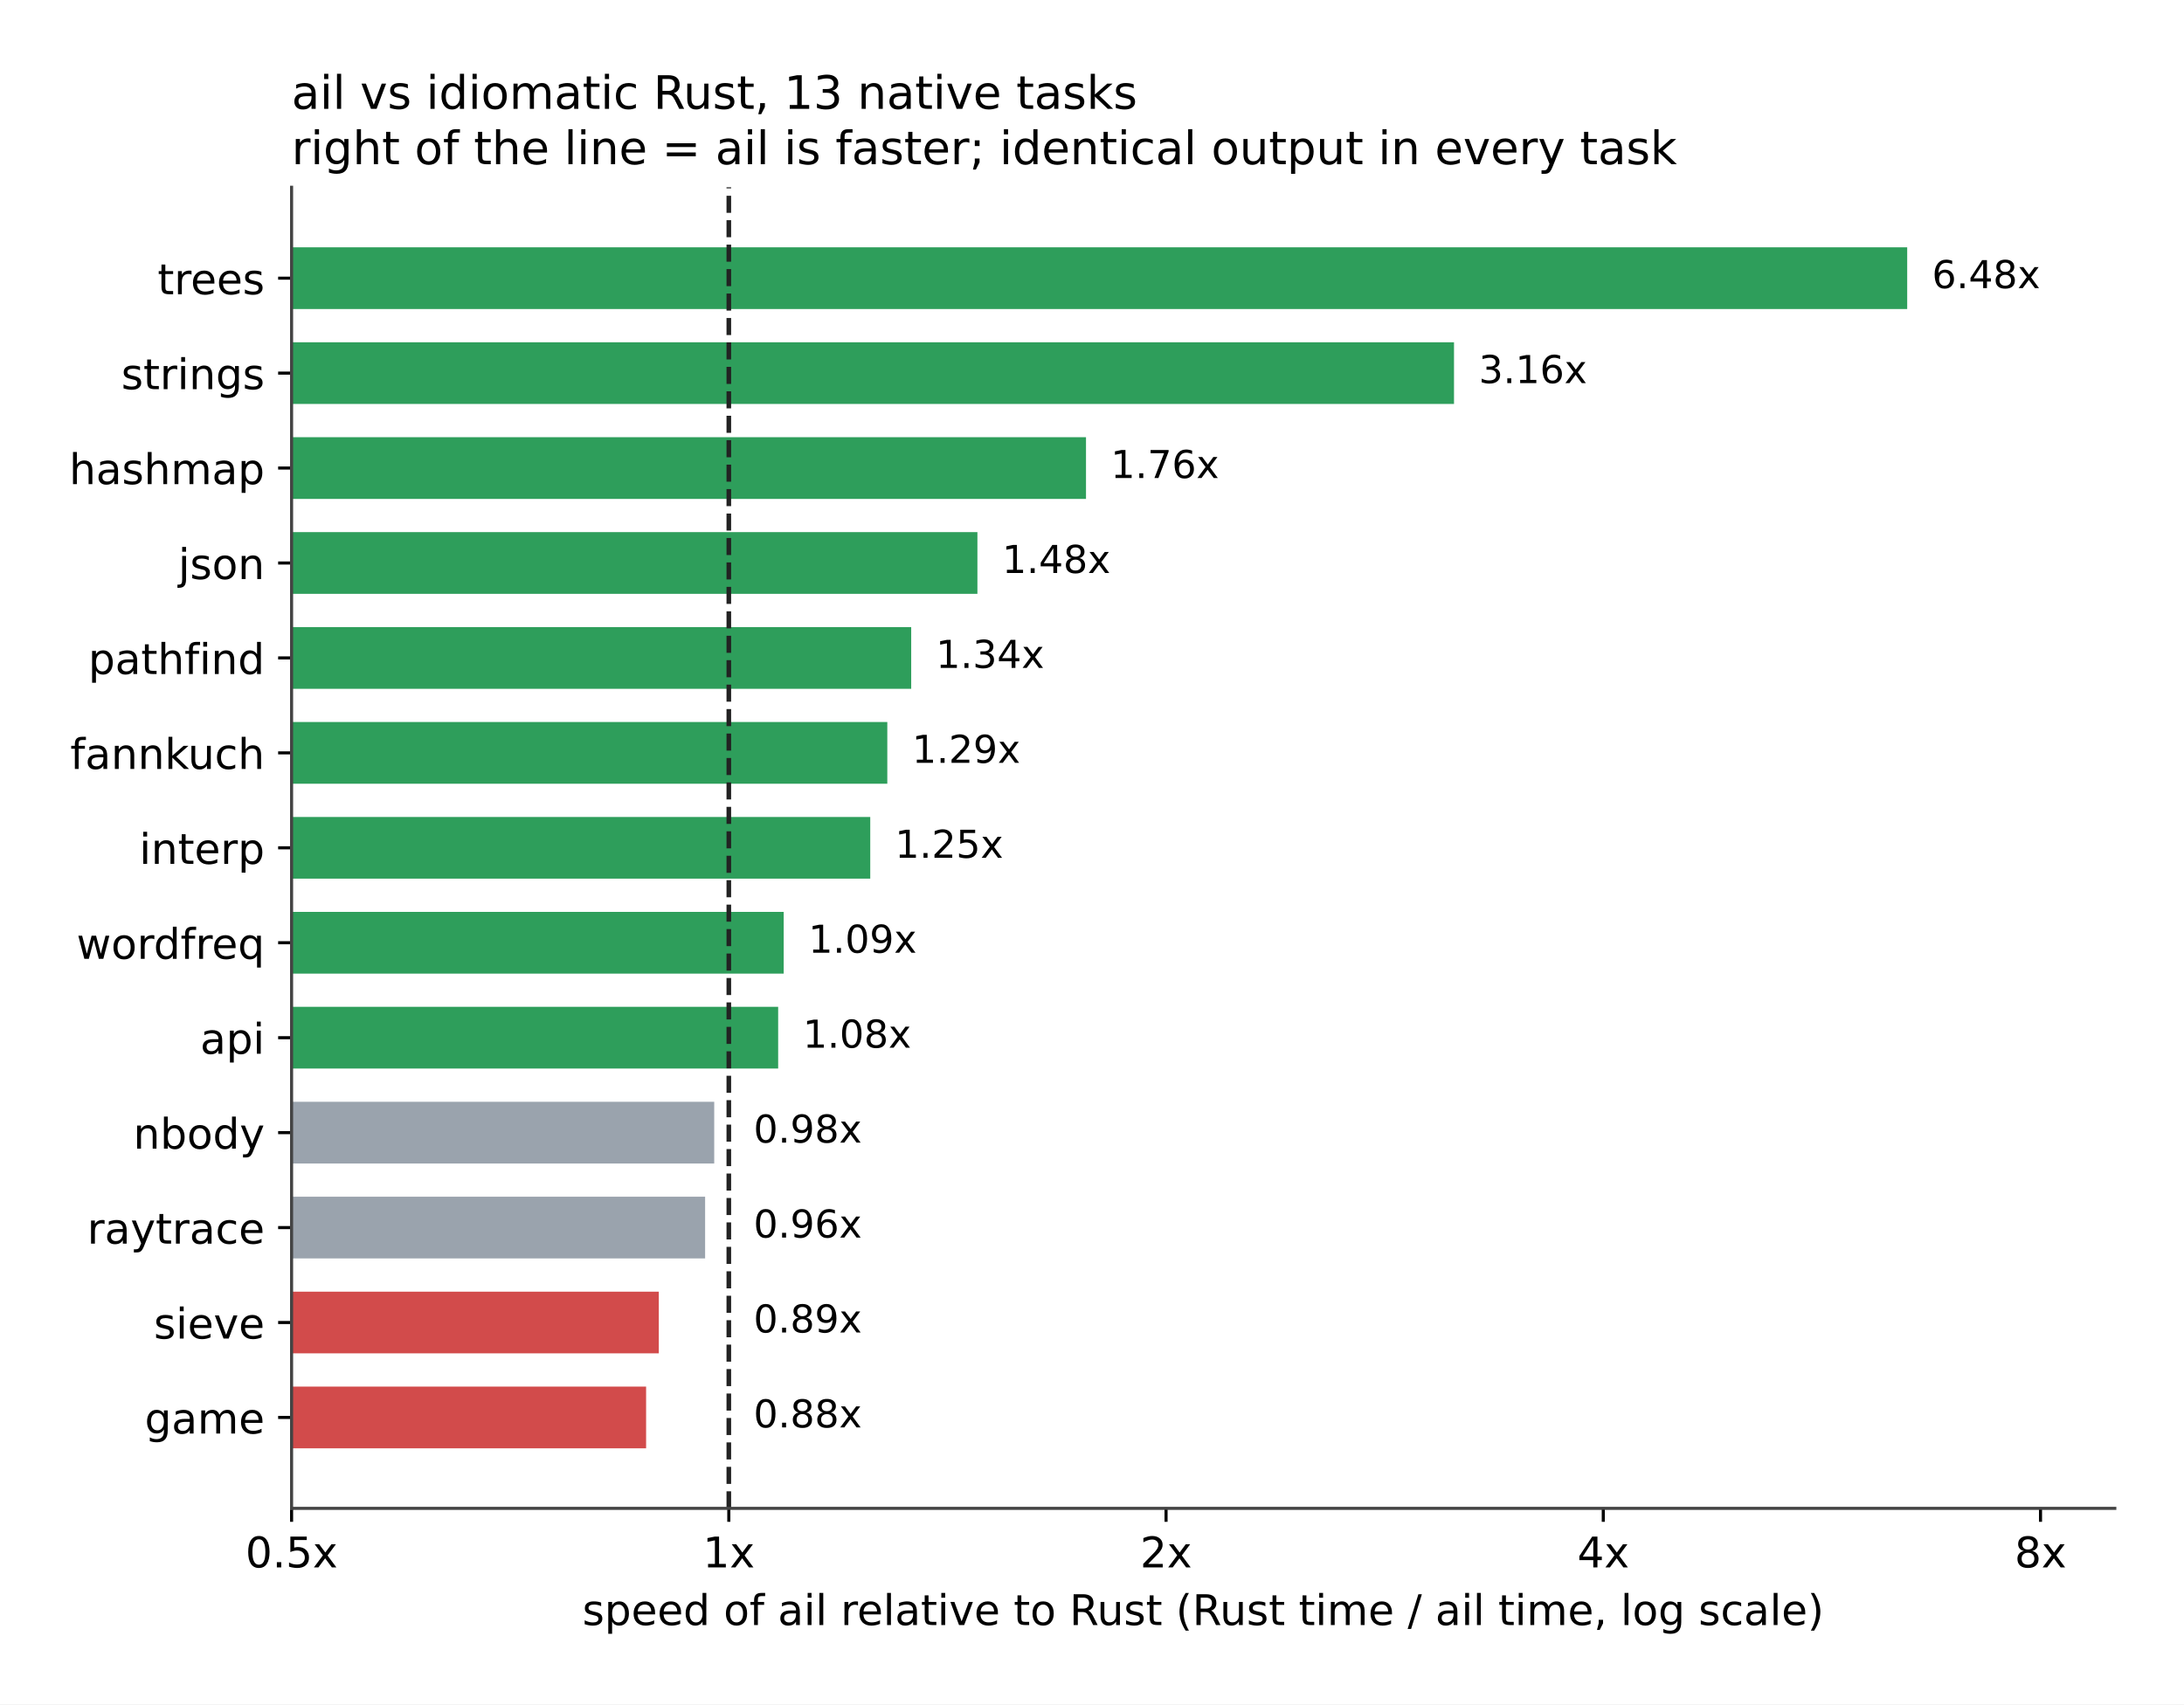
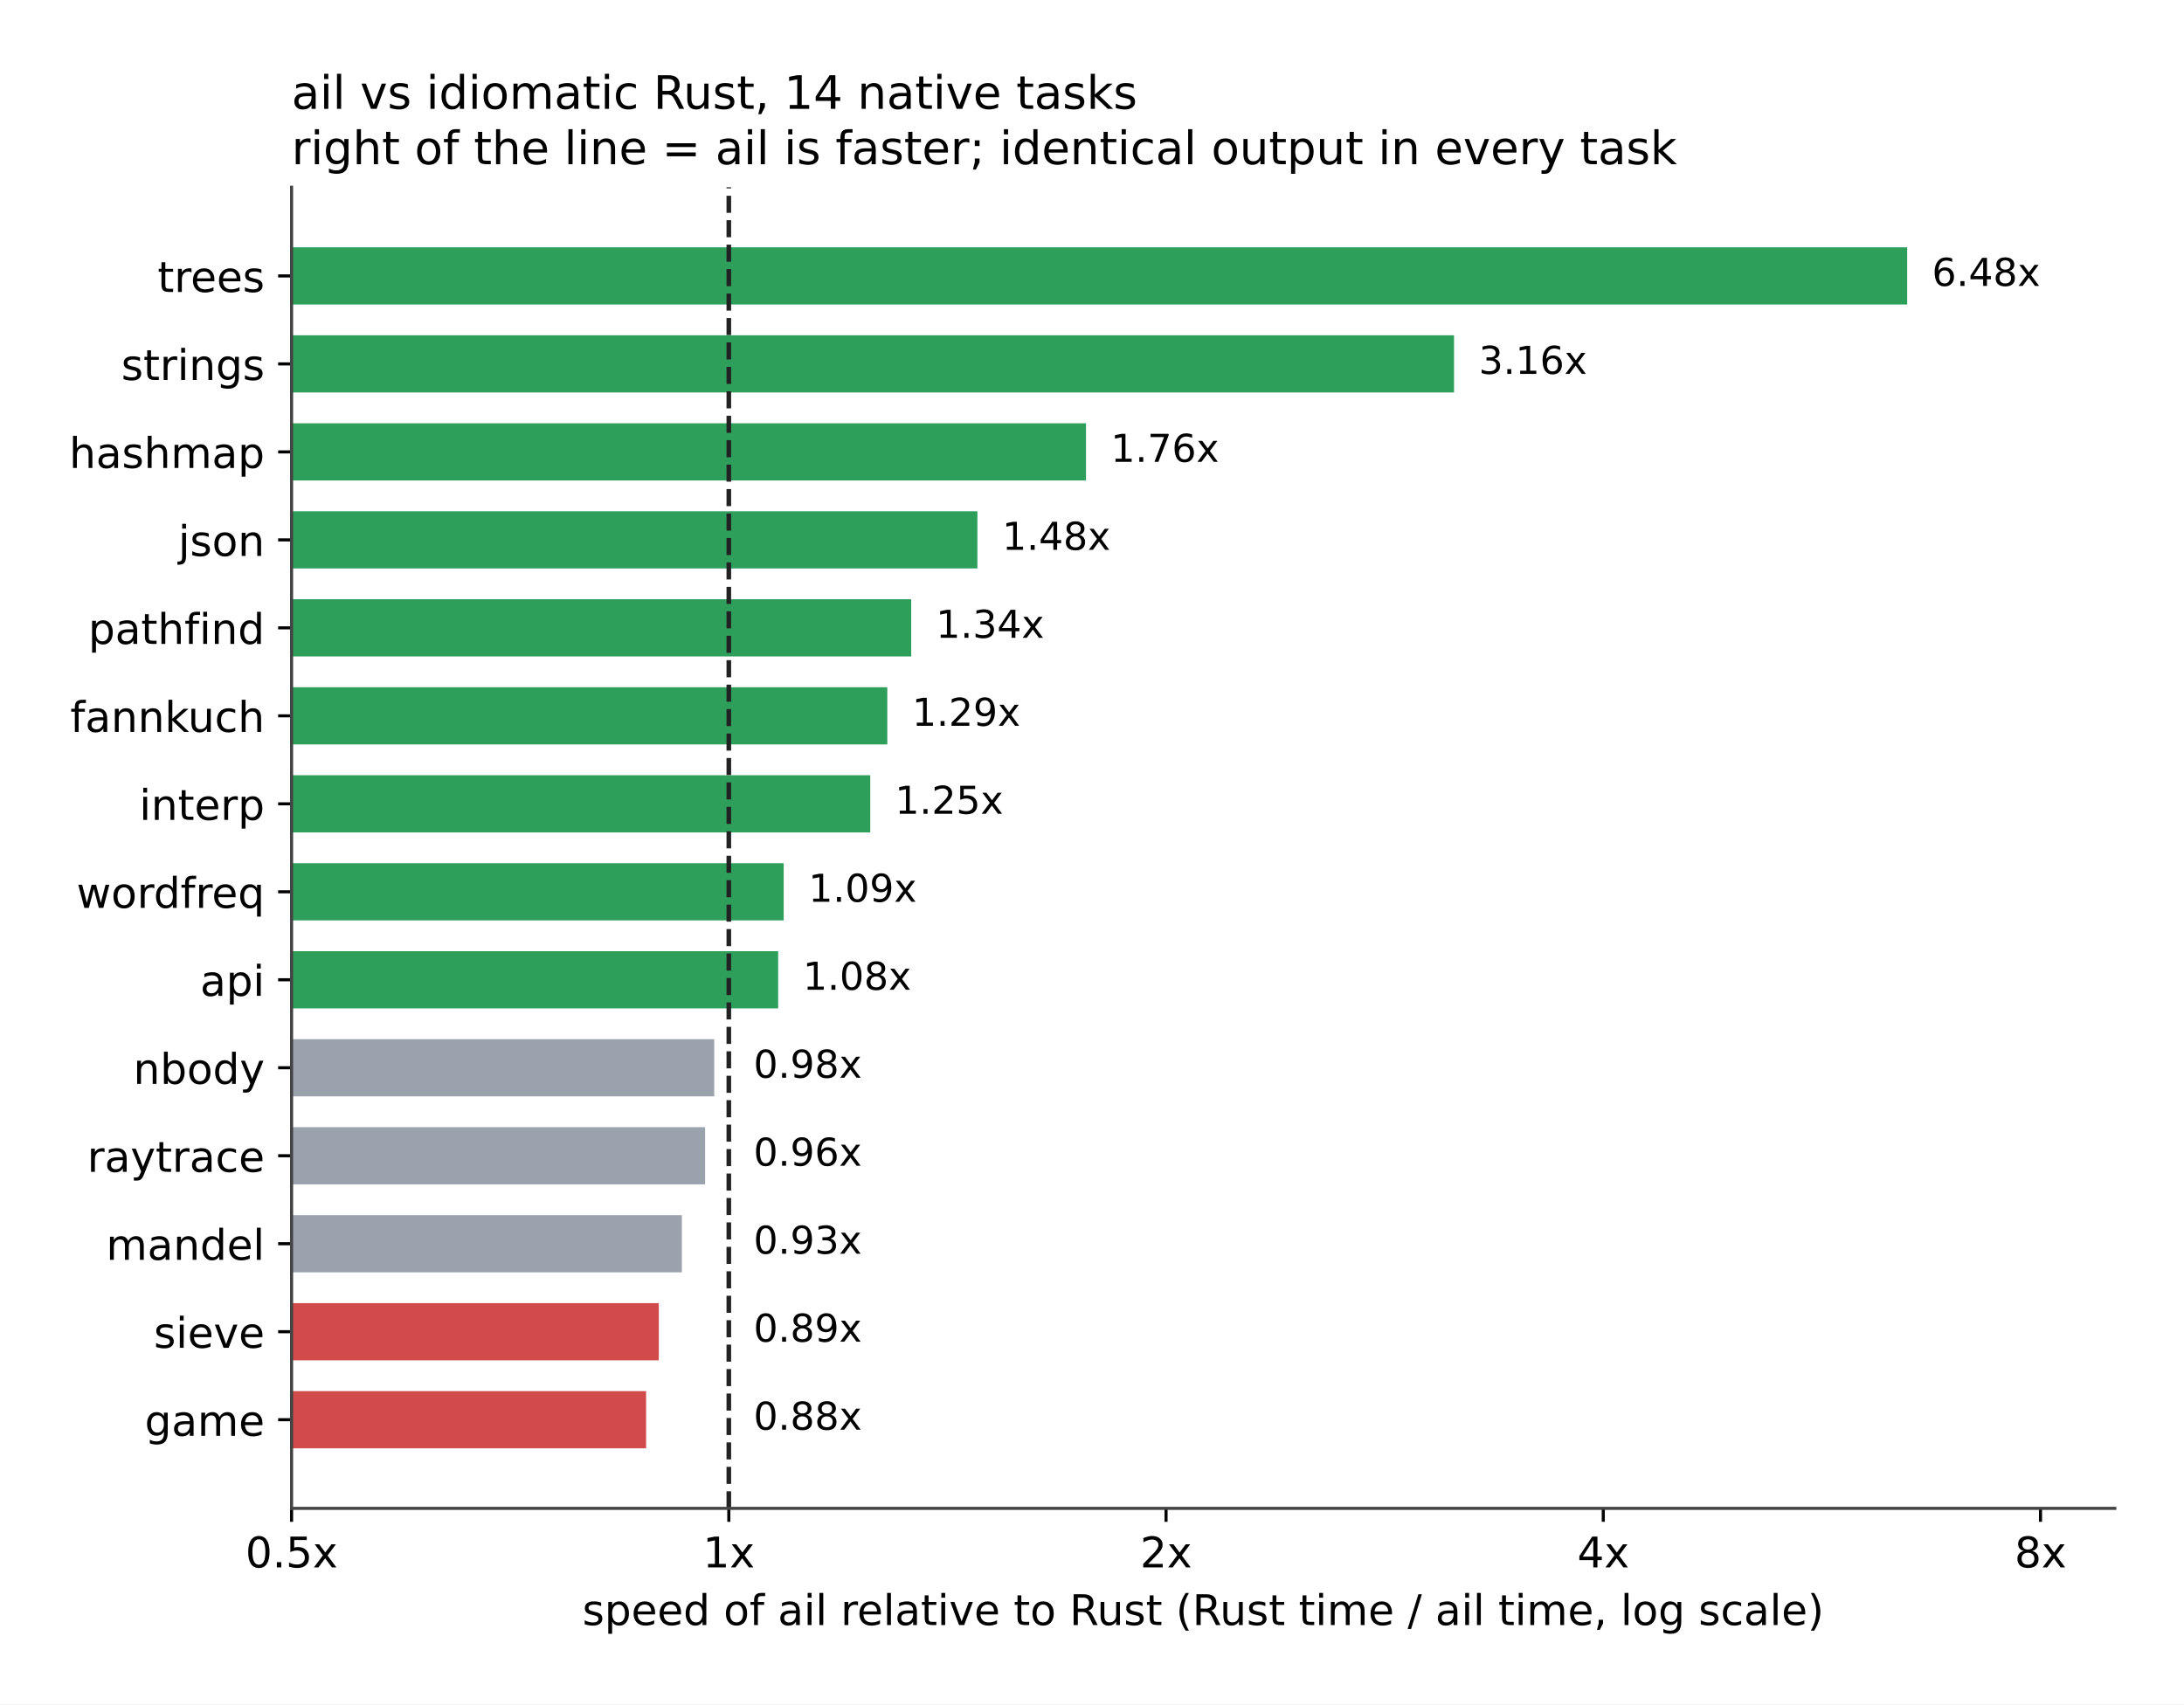
<svg xmlns="http://www.w3.org/2000/svg" xmlns:xlink="http://www.w3.org/1999/xlink" width="568.153pt" height="443.451pt" viewBox="0 0 568.153 443.451" version="1.1">
  <defs>
    <style type="text/css">*{stroke-linejoin: round; stroke-linecap: butt}</style>
  </defs>
  <g id="figure_1">
    <g id="patch_1">
      <path d="M 0 443.451  L 568.153 443.451  L 568.153 0  L 0 0  z " style="fill: #ffffff" />
    </g>
    <g id="axes_1">
      <g id="patch_2">
        <path d="M 75.853 392.451  L 550.153 392.451  L 550.153 48.723  L 75.853 48.723  z " style="fill: #ffffff" />
      </g>
      <g id="patch_3">
-         <path d="M -113553.457 376.827  L 168.079 376.827  L 168.079 360.77  L -113553.457 360.77  z " clip-path="url(#p6045fd39c4)" style="fill: #d24b4b" />
+         <path d="M -113553.457 376.827  L 168.079 376.827  L 168.079 361.947  L -113553.457 361.947  z " clip-path="url(#p27ca270356)" style="fill: #d24b4b" />
      </g>
      <g id="patch_4">
-         <path d="M -113553.457 352.125  L 171.387 352.125  L 171.387 336.068  L -113553.457 336.068  z " clip-path="url(#p6045fd39c4)" style="fill: #d24b4b" />
+         <path d="M -113553.457 353.934  L 171.387 353.934  L 171.387 339.054  L -113553.457 339.054  z " clip-path="url(#p27ca270356)" style="fill: #d24b4b" />
      </g>
      <g id="patch_5">
-         <path d="M -113553.457 327.423  L 183.429 327.423  L 183.429 311.366  L -113553.457 311.366  z " clip-path="url(#p6045fd39c4)" style="fill: #9aa3ad" />
+         <path d="M -113553.457 331.042  L 177.379 331.042  L 177.379 316.162  L -113553.457 316.162  z " clip-path="url(#p27ca270356)" style="fill: #9aa3ad" />
      </g>
      <g id="patch_6">
-         <path d="M -113553.457 302.721  L 185.801 302.721  L 185.801 286.664  L -113553.457 286.664  z " clip-path="url(#p6045fd39c4)" style="fill: #9aa3ad" />
+         <path d="M -113553.457 308.15  L 183.429 308.15  L 183.429 293.27  L -113553.457 293.27  z " clip-path="url(#p27ca270356)" style="fill: #9aa3ad" />
      </g>
      <g id="patch_7">
-         <path d="M -113553.457 278.019  L 202.433 278.019  L 202.433 261.962  L -113553.457 261.962  z " clip-path="url(#p6045fd39c4)" style="fill: #2e9e5b" />
+         <path d="M -113553.457 285.257  L 185.801 285.257  L 185.801 270.377  L -113553.457 270.377  z " clip-path="url(#p27ca270356)" style="fill: #9aa3ad" />
      </g>
      <g id="patch_8">
-         <path d="M -113553.457 253.317  L 203.874 253.317  L 203.874 237.26  L -113553.457 237.26  z " clip-path="url(#p6045fd39c4)" style="fill: #2e9e5b" />
+         <path d="M -113553.457 262.365  L 202.433 262.365  L 202.433 247.485  L -113553.457 247.485  z " clip-path="url(#p27ca270356)" style="fill: #2e9e5b" />
      </g>
      <g id="patch_9">
-         <path d="M -113553.457 228.615  L 226.39 228.615  L 226.39 212.558  L -113553.457 212.558  z " clip-path="url(#p6045fd39c4)" style="fill: #2e9e5b" />
+         <path d="M -113553.457 239.473  L 203.874 239.473  L 203.874 224.593  L -113553.457 224.593  z " clip-path="url(#p27ca270356)" style="fill: #2e9e5b" />
      </g>
      <g id="patch_10">
-         <path d="M -113553.457 203.913  L 230.828 203.913  L 230.828 187.856  L -113553.457 187.856  z " clip-path="url(#p6045fd39c4)" style="fill: #2e9e5b" />
+         <path d="M -113553.457 216.58  L 226.39 216.58  L 226.39 201.7  L -113553.457 201.7  z " clip-path="url(#p27ca270356)" style="fill: #2e9e5b" />
      </g>
      <g id="patch_11">
-         <path d="M -113553.457 179.211  L 237.043 179.211  L 237.043 163.154  L -113553.457 163.154  z " clip-path="url(#p6045fd39c4)" style="fill: #2e9e5b" />
+         <path d="M -113553.457 193.688  L 230.828 193.688  L 230.828 178.808  L -113553.457 178.808  z " clip-path="url(#p27ca270356)" style="fill: #2e9e5b" />
      </g>
      <g id="patch_12">
-         <path d="M -113553.457 154.509  L 254.268 154.509  L 254.268 138.453  L -113553.457 138.453  z " clip-path="url(#p6045fd39c4)" style="fill: #2e9e5b" />
+         <path d="M -113553.457 170.796  L 237.043 170.796  L 237.043 155.916  L -113553.457 155.916  z " clip-path="url(#p27ca270356)" style="fill: #2e9e5b" />
      </g>
      <g id="patch_13">
-         <path d="M -113553.457 129.807  L 282.516 129.807  L 282.516 113.751  L -113553.457 113.751  z " clip-path="url(#p6045fd39c4)" style="fill: #2e9e5b" />
+         <path d="M -113553.457 147.904  L 254.268 147.904  L 254.268 133.024  L -113553.457 133.024  z " clip-path="url(#p27ca270356)" style="fill: #2e9e5b" />
      </g>
      <g id="patch_14">
-         <path d="M -113553.457 105.105  L 378.251 105.105  L 378.251 89.049  L -113553.457 89.049  z " clip-path="url(#p6045fd39c4)" style="fill: #2e9e5b" />
+         <path d="M -113553.457 125.011  L 282.516 125.011  L 282.516 110.131  L -113553.457 110.131  z " clip-path="url(#p27ca270356)" style="fill: #2e9e5b" />
      </g>
      <g id="patch_15">
-         <path d="M -113553.457 80.403  L 496.145 80.403  L 496.145 64.347  L -113553.457 64.347  z " clip-path="url(#p6045fd39c4)" style="fill: #2e9e5b" />
+         <path d="M -113553.457 102.119  L 378.251 102.119  L 378.251 87.239  L -113553.457 87.239  z " clip-path="url(#p27ca270356)" style="fill: #2e9e5b" />
+       </g>
+       <g id="patch_16">
+         <path d="M -113553.457 79.227  L 496.145 79.227  L 496.145 64.347  L -113553.457 64.347  z " clip-path="url(#p27ca270356)" style="fill: #2e9e5b" />
      </g>
      <g id="matplotlib.axis_1">
        <g id="xtick_1">
          <g id="line2d_1">
            <defs>
-               <path id="m62ffc665a1" d="M 0 0  L 0 3.5  " style="stroke: #000000; stroke-width: 0.8" />
+               <path id="m1576b1e2cd" d="M 0 0  L 0 3.5  " style="stroke: #000000; stroke-width: 0.8" />
            </defs>
            <g>
-               <use xlink:href="#m62ffc665a1" x="75.853" y="392.451" style="stroke: #000000; stroke-width: 0.8" />
+               <use xlink:href="#m1576b1e2cd" x="75.853" y="392.451" style="stroke: #000000; stroke-width: 0.8" />
            </g>
          </g>
          <g id="text_1">
            <text style="font-size: 11px; font-family: 'DejaVu Sans'; text-anchor: middle" x="75.853" y="407.808" transform="rotate(-0 75.85266 407.808)">0.5x</text>
          </g>
        </g>
        <g id="xtick_2">
          <g id="line2d_2">
            <g>
-               <use xlink:href="#m62ffc665a1" x="189.596" y="392.451" style="stroke: #000000; stroke-width: 0.8" />
+               <use xlink:href="#m1576b1e2cd" x="189.596" y="392.451" style="stroke: #000000; stroke-width: 0.8" />
            </g>
          </g>
          <g id="text_2">
            <text style="font-size: 11px; font-family: 'DejaVu Sans'; text-anchor: middle" x="189.596" y="407.808" transform="rotate(-0 189.5957 407.808)">1x</text>
          </g>
        </g>
        <g id="xtick_3">
          <g id="line2d_3">
            <g>
-               <use xlink:href="#m62ffc665a1" x="303.339" y="392.451" style="stroke: #000000; stroke-width: 0.8" />
+               <use xlink:href="#m1576b1e2cd" x="303.339" y="392.451" style="stroke: #000000; stroke-width: 0.8" />
            </g>
          </g>
          <g id="text_3">
            <text style="font-size: 11px; font-family: 'DejaVu Sans'; text-anchor: middle" x="303.339" y="407.808" transform="rotate(-0 303.3388 407.808)">2x</text>
          </g>
        </g>
        <g id="xtick_4">
          <g id="line2d_4">
            <g>
-               <use xlink:href="#m62ffc665a1" x="417.082" y="392.451" style="stroke: #000000; stroke-width: 0.8" />
+               <use xlink:href="#m1576b1e2cd" x="417.082" y="392.451" style="stroke: #000000; stroke-width: 0.8" />
            </g>
          </g>
          <g id="text_4">
            <text style="font-size: 11px; font-family: 'DejaVu Sans'; text-anchor: middle" x="417.082" y="407.808" transform="rotate(-0 417.0818 407.808)">4x</text>
          </g>
        </g>
        <g id="xtick_5">
          <g id="line2d_5">
            <g>
-               <use xlink:href="#m62ffc665a1" x="530.825" y="392.451" style="stroke: #000000; stroke-width: 0.8" />
+               <use xlink:href="#m1576b1e2cd" x="530.825" y="392.451" style="stroke: #000000; stroke-width: 0.8" />
            </g>
          </g>
          <g id="text_5">
            <text style="font-size: 11px; font-family: 'DejaVu Sans'; text-anchor: middle" x="530.825" y="407.808" transform="rotate(-0 530.8249 407.808)">8x</text>
          </g>
        </g>
        <g id="text_6">
          <text style="font-size: 11px; font-family: 'DejaVu Sans'; text-anchor: middle" x="313.003" y="422.809" transform="rotate(-0 313.0027 422.8089)">speed of ail relative to Rust (Rust time / ail time, log scale)</text>
        </g>
      </g>
      <g id="matplotlib.axis_2">
        <g id="ytick_1">
          <g id="line2d_6">
            <defs>
-               <path id="mb202e1754e" d="M 0 0  L -3.5 0  " style="stroke: #000000; stroke-width: 0.8" />
+               <path id="md770379731" d="M 0 0  L -3.5 0  " style="stroke: #000000; stroke-width: 0.8" />
            </defs>
            <g>
-               <use xlink:href="#mb202e1754e" x="75.853" y="368.798" style="stroke: #000000; stroke-width: 0.8" />
+               <use xlink:href="#md770379731" x="75.853" y="369.387" style="stroke: #000000; stroke-width: 0.8" />
            </g>
          </g>
          <g id="text_7">
-             <text style="font-size: 11px; font-family: 'DejaVu Sans'; text-anchor: end" x="68.853" y="372.977" transform="rotate(-0 68.85266 372.9771)">game</text>
+             <text style="font-size: 11px; font-family: 'DejaVu Sans'; text-anchor: end" x="68.853" y="373.565" transform="rotate(-0 68.85266 373.5653)">game</text>
          </g>
        </g>
        <g id="ytick_2">
          <g id="line2d_7">
            <g>
-               <use xlink:href="#mb202e1754e" x="75.853" y="344.096" style="stroke: #000000; stroke-width: 0.8" />
+               <use xlink:href="#md770379731" x="75.853" y="346.494" style="stroke: #000000; stroke-width: 0.8" />
            </g>
          </g>
          <g id="text_8">
-             <text style="font-size: 11px; font-family: 'DejaVu Sans'; text-anchor: end" x="68.853" y="348.276" transform="rotate(-0 68.85266 348.2756)">sieve</text>
+             <text style="font-size: 11px; font-family: 'DejaVu Sans'; text-anchor: end" x="68.853" y="350.673" transform="rotate(-0 68.85266 350.6734)">sieve</text>
          </g>
        </g>
        <g id="ytick_3">
          <g id="line2d_8">
            <g>
-               <use xlink:href="#mb202e1754e" x="75.853" y="319.394" style="stroke: #000000; stroke-width: 0.8" />
+               <use xlink:href="#md770379731" x="75.853" y="323.602" style="stroke: #000000; stroke-width: 0.8" />
            </g>
          </g>
          <g id="text_9">
-             <text style="font-size: 11px; font-family: 'DejaVu Sans'; text-anchor: end" x="68.853" y="323.573" transform="rotate(-0 68.85266 323.5732)">raytrace</text>
+             <text style="font-size: 11px; font-family: 'DejaVu Sans'; text-anchor: end" x="68.853" y="327.781" transform="rotate(-0 68.85266 327.7811)">mandel</text>
          </g>
        </g>
        <g id="ytick_4">
          <g id="line2d_9">
            <g>
-               <use xlink:href="#mb202e1754e" x="75.853" y="294.693" style="stroke: #000000; stroke-width: 0.8" />
+               <use xlink:href="#md770379731" x="75.853" y="300.71" style="stroke: #000000; stroke-width: 0.8" />
            </g>
          </g>
          <g id="text_10">
-             <text style="font-size: 11px; font-family: 'DejaVu Sans'; text-anchor: end" x="68.853" y="298.872" transform="rotate(-0 68.85266 298.8716)">nbody</text>
+             <text style="font-size: 11px; font-family: 'DejaVu Sans'; text-anchor: end" x="68.853" y="304.888" transform="rotate(-0 68.85266 304.8884)">raytrace</text>
          </g>
        </g>
        <g id="ytick_5">
          <g id="line2d_10">
            <g>
-               <use xlink:href="#mb202e1754e" x="75.853" y="269.991" style="stroke: #000000; stroke-width: 0.8" />
+               <use xlink:href="#md770379731" x="75.853" y="277.817" style="stroke: #000000; stroke-width: 0.8" />
            </g>
          </g>
          <g id="text_11">
-             <text style="font-size: 11px; font-family: 'DejaVu Sans'; text-anchor: end" x="68.853" y="274.17" transform="rotate(-0 68.85266 274.1697)">api</text>
+             <text style="font-size: 11px; font-family: 'DejaVu Sans'; text-anchor: end" x="68.853" y="281.996" transform="rotate(-0 68.85266 281.9965)">nbody</text>
          </g>
        </g>
        <g id="ytick_6">
          <g id="line2d_11">
            <g>
-               <use xlink:href="#mb202e1754e" x="75.853" y="245.289" style="stroke: #000000; stroke-width: 0.8" />
+               <use xlink:href="#md770379731" x="75.853" y="254.925" style="stroke: #000000; stroke-width: 0.8" />
            </g>
          </g>
          <g id="text_12">
-             <text style="font-size: 11px; font-family: 'DejaVu Sans'; text-anchor: end" x="68.853" y="249.468" transform="rotate(-0 68.85266 249.4677)">wordfreq</text>
+             <text style="font-size: 11px; font-family: 'DejaVu Sans'; text-anchor: end" x="68.853" y="259.104" transform="rotate(-0 68.85266 259.1042)">api</text>
          </g>
        </g>
        <g id="ytick_7">
          <g id="line2d_12">
            <g>
-               <use xlink:href="#mb202e1754e" x="75.853" y="220.587" style="stroke: #000000; stroke-width: 0.8" />
+               <use xlink:href="#md770379731" x="75.853" y="232.033" style="stroke: #000000; stroke-width: 0.8" />
            </g>
          </g>
          <g id="text_13">
-             <text style="font-size: 11px; font-family: 'DejaVu Sans'; text-anchor: end" x="68.853" y="224.766" transform="rotate(-0 68.85266 224.7657)">interp</text>
+             <text style="font-size: 11px; font-family: 'DejaVu Sans'; text-anchor: end" x="68.853" y="236.212" transform="rotate(-0 68.85266 236.2119)">wordfreq</text>
          </g>
        </g>
        <g id="ytick_8">
          <g id="line2d_13">
            <g>
-               <use xlink:href="#mb202e1754e" x="75.853" y="195.885" style="stroke: #000000; stroke-width: 0.8" />
+               <use xlink:href="#md770379731" x="75.853" y="209.14" style="stroke: #000000; stroke-width: 0.8" />
            </g>
          </g>
          <g id="text_14">
-             <text style="font-size: 11px; font-family: 'DejaVu Sans'; text-anchor: end" x="68.853" y="200.064" transform="rotate(-0 68.85266 200.0637)">fannkuch</text>
+             <text style="font-size: 11px; font-family: 'DejaVu Sans'; text-anchor: end" x="68.853" y="213.32" transform="rotate(-0 68.85266 213.3196)">interp</text>
          </g>
        </g>
        <g id="ytick_9">
          <g id="line2d_14">
            <g>
-               <use xlink:href="#mb202e1754e" x="75.853" y="171.183" style="stroke: #000000; stroke-width: 0.8" />
+               <use xlink:href="#md770379731" x="75.853" y="186.248" style="stroke: #000000; stroke-width: 0.8" />
            </g>
          </g>
          <g id="text_15">
-             <text style="font-size: 11px; font-family: 'DejaVu Sans'; text-anchor: end" x="68.853" y="175.362" transform="rotate(-0 68.85266 175.3618)">pathfind</text>
+             <text style="font-size: 11px; font-family: 'DejaVu Sans'; text-anchor: end" x="68.853" y="190.427" transform="rotate(-0 68.85266 190.4273)">fannkuch</text>
          </g>
        </g>
        <g id="ytick_10">
          <g id="line2d_15">
            <g>
-               <use xlink:href="#mb202e1754e" x="75.853" y="146.481" style="stroke: #000000; stroke-width: 0.8" />
+               <use xlink:href="#md770379731" x="75.853" y="163.356" style="stroke: #000000; stroke-width: 0.8" />
            </g>
          </g>
          <g id="text_16">
-             <text style="font-size: 11px; font-family: 'DejaVu Sans'; text-anchor: end" x="68.853" y="150.66" transform="rotate(-0 68.85266 150.6598)">json</text>
+             <text style="font-size: 11px; font-family: 'DejaVu Sans'; text-anchor: end" x="68.853" y="167.535" transform="rotate(-0 68.85266 167.535)">pathfind</text>
          </g>
        </g>
        <g id="ytick_11">
          <g id="line2d_16">
            <g>
-               <use xlink:href="#mb202e1754e" x="75.853" y="121.779" style="stroke: #000000; stroke-width: 0.8" />
+               <use xlink:href="#md770379731" x="75.853" y="140.464" style="stroke: #000000; stroke-width: 0.8" />
            </g>
          </g>
          <g id="text_17">
-             <text style="font-size: 11px; font-family: 'DejaVu Sans'; text-anchor: end" x="68.853" y="125.958" transform="rotate(-0 68.85266 125.9578)">hashmap</text>
+             <text style="font-size: 11px; font-family: 'DejaVu Sans'; text-anchor: end" x="68.853" y="144.643" transform="rotate(-0 68.85266 144.6426)">json</text>
          </g>
        </g>
        <g id="ytick_12">
          <g id="line2d_17">
            <g>
-               <use xlink:href="#mb202e1754e" x="75.853" y="97.077" style="stroke: #000000; stroke-width: 0.8" />
+               <use xlink:href="#md770379731" x="75.853" y="117.571" style="stroke: #000000; stroke-width: 0.8" />
            </g>
          </g>
          <g id="text_18">
-             <text style="font-size: 11px; font-family: 'DejaVu Sans'; text-anchor: end" x="68.853" y="101.256" transform="rotate(-0 68.85266 101.2558)">strings</text>
+             <text style="font-size: 11px; font-family: 'DejaVu Sans'; text-anchor: end" x="68.853" y="121.75" transform="rotate(-0 68.85266 121.7503)">hashmap</text>
          </g>
        </g>
        <g id="ytick_13">
          <g id="line2d_18">
            <g>
-               <use xlink:href="#mb202e1754e" x="75.853" y="72.375" style="stroke: #000000; stroke-width: 0.8" />
+               <use xlink:href="#md770379731" x="75.853" y="94.679" style="stroke: #000000; stroke-width: 0.8" />
            </g>
          </g>
          <g id="text_19">
-             <text style="font-size: 11px; font-family: 'DejaVu Sans'; text-anchor: end" x="68.853" y="76.553" transform="rotate(-0 68.85266 76.55343)">trees</text>
-           </g>
-         </g>
-       </g>
-       <g id="line2d_19">
-         <path d="M 189.596 392.451  L 189.596 48.723  " clip-path="url(#p6045fd39c4)" style="fill: none; stroke-dasharray: 4.44,1.92; stroke-dashoffset: 0; stroke: #222222; stroke-width: 1.2" />
-       </g>
-       <g id="patch_16">
+             <text style="font-size: 11px; font-family: 'DejaVu Sans'; text-anchor: end" x="68.853" y="98.858" transform="rotate(-0 68.85266 98.85803)">strings</text>
+           </g>
+         </g>
+         <g id="ytick_14">
+           <g id="line2d_19">
+             <g>
+               <use xlink:href="#md770379731" x="75.853" y="71.787" style="stroke: #000000; stroke-width: 0.8" />
+             </g>
+           </g>
+           <g id="text_20">
+             <text style="font-size: 11px; font-family: 'DejaVu Sans'; text-anchor: end" x="68.853" y="75.965" transform="rotate(-0 68.85266 75.96529)">trees</text>
+           </g>
+         </g>
+       </g>
+       <g id="line2d_20">
+         <path d="M 189.596 392.451  L 189.596 48.723  " clip-path="url(#p27ca270356)" style="fill: none; stroke-dasharray: 4.44,1.92; stroke-dashoffset: 0; stroke: #222222; stroke-width: 1.2" />
+       </g>
+       <g id="patch_17">
        <path d="M 75.853 392.451  L 75.853 48.723  " style="fill: none; stroke: #444444; stroke-width: 0.8; stroke-linejoin: miter; stroke-linecap: square" />
      </g>
-       <g id="patch_17">
+       <g id="patch_18">
        <path d="M 75.853 392.451  L 550.153 392.451  " style="fill: none; stroke: #444444; stroke-width: 0.8; stroke-linejoin: miter; stroke-linecap: square" />
      </g>
-       <g id="text_20">
-         <text style="font-size: 10px; font-family: 'DejaVu Sans'; text-anchor: start" x="196.032" y="371.396" transform="rotate(-0 196.0317 371.3961)">0.88x</text>
-       </g>
      <g id="text_21">
-         <text style="font-size: 10px; font-family: 'DejaVu Sans'; text-anchor: start" x="196.032" y="346.694" transform="rotate(-0 196.0317 346.6941)">0.89x</text>
+         <text style="font-size: 10px; font-family: 'DejaVu Sans'; text-anchor: start" x="196.032" y="371.984" transform="rotate(-0 196.0317 371.9842)">0.88x</text>
      </g>
      <g id="text_22">
-         <text style="font-size: 10px; font-family: 'DejaVu Sans'; text-anchor: start" x="196.032" y="321.992" transform="rotate(-0 196.0317 321.9921)">0.96x</text>
+         <text style="font-size: 10px; font-family: 'DejaVu Sans'; text-anchor: start" x="196.032" y="349.092" transform="rotate(-0 196.0317 349.0919)">0.89x</text>
      </g>
      <g id="text_23">
-         <text style="font-size: 10px; font-family: 'DejaVu Sans'; text-anchor: start" x="196.032" y="297.29" transform="rotate(-0 196.0317 297.2902)">0.98x</text>
+         <text style="font-size: 10px; font-family: 'DejaVu Sans'; text-anchor: start" x="196.032" y="326.2" transform="rotate(-0 196.0317 326.1996)">0.93x</text>
      </g>
      <g id="text_24">
-         <text style="font-size: 10px; font-family: 'DejaVu Sans'; text-anchor: start" x="208.869" y="272.588" transform="rotate(-0 208.8692 272.5882)">1.08x</text>
+         <text style="font-size: 10px; font-family: 'DejaVu Sans'; text-anchor: start" x="196.032" y="303.307" transform="rotate(-0 196.0317 303.3073)">0.96x</text>
      </g>
      <g id="text_25">
-         <text style="font-size: 10px; font-family: 'DejaVu Sans'; text-anchor: start" x="210.31" y="247.886" transform="rotate(-0 210.31 247.8862)">1.09x</text>
+         <text style="font-size: 10px; font-family: 'DejaVu Sans'; text-anchor: start" x="196.032" y="280.415" transform="rotate(-0 196.0317 280.415)">0.98x</text>
      </g>
      <g id="text_26">
-         <text style="font-size: 10px; font-family: 'DejaVu Sans'; text-anchor: start" x="232.826" y="223.184" transform="rotate(-0 232.826 223.1842)">1.25x</text>
+         <text style="font-size: 10px; font-family: 'DejaVu Sans'; text-anchor: start" x="208.869" y="257.523" transform="rotate(-0 208.8692 257.5227)">1.08x</text>
      </g>
      <g id="text_27">
-         <text style="font-size: 10px; font-family: 'DejaVu Sans'; text-anchor: start" x="237.264" y="198.482" transform="rotate(-0 237.2641 198.4823)">1.29x</text>
+         <text style="font-size: 10px; font-family: 'DejaVu Sans'; text-anchor: start" x="210.31" y="234.63" transform="rotate(-0 210.31 234.6304)">1.09x</text>
      </g>
      <g id="text_28">
-         <text style="font-size: 10px; font-family: 'DejaVu Sans'; text-anchor: start" x="243.479" y="173.78" transform="rotate(-0 243.4791 173.7803)">1.34x</text>
+         <text style="font-size: 10px; font-family: 'DejaVu Sans'; text-anchor: start" x="232.826" y="211.738" transform="rotate(-0 232.826 211.7381)">1.25x</text>
      </g>
      <g id="text_29">
-         <text style="font-size: 10px; font-family: 'DejaVu Sans'; text-anchor: start" x="260.704" y="149.078" transform="rotate(-0 260.7044 149.0783)">1.48x</text>
+         <text style="font-size: 10px; font-family: 'DejaVu Sans'; text-anchor: start" x="237.264" y="188.846" transform="rotate(-0 237.2641 188.8458)">1.29x</text>
      </g>
      <g id="text_30">
-         <text style="font-size: 10px; font-family: 'DejaVu Sans'; text-anchor: start" x="288.952" y="124.376" transform="rotate(-0 288.9517 124.3763)">1.76x</text>
+         <text style="font-size: 10px; font-family: 'DejaVu Sans'; text-anchor: start" x="243.479" y="165.953" transform="rotate(-0 243.4791 165.9535)">1.34x</text>
      </g>
      <g id="text_31">
-         <text style="font-size: 10px; font-family: 'DejaVu Sans'; text-anchor: start" x="384.687" y="99.674" transform="rotate(-0 384.6873 99.67435)">3.16x</text>
+         <text style="font-size: 10px; font-family: 'DejaVu Sans'; text-anchor: start" x="260.704" y="143.061" transform="rotate(-0 260.7044 143.0612)">1.48x</text>
      </g>
      <g id="text_32">
-         <text style="font-size: 10px; font-family: 'DejaVu Sans'; text-anchor: start" x="502.581" y="74.972" transform="rotate(-0 502.5813 74.97238)">6.48x</text>
+         <text style="font-size: 10px; font-family: 'DejaVu Sans'; text-anchor: start" x="288.952" y="120.169" transform="rotate(-0 288.9517 120.1689)">1.76x</text>
      </g>
      <g id="text_33">
-         <text style="font-size: 12px; font-family: 'DejaVu Sans'" transform="translate(75.85266 28.3193)">ail vs idiomatic Rust, 13 native tasks</text>
+         <text style="font-size: 10px; font-family: 'DejaVu Sans'; text-anchor: start" x="384.687" y="97.277" transform="rotate(-0 384.6873 97.27654)">3.16x</text>
+       </g>
+       <g id="text_34">
+         <text style="font-size: 10px; font-family: 'DejaVu Sans'; text-anchor: start" x="502.581" y="74.384" transform="rotate(-0 502.5813 74.38423)">6.48x</text>
+       </g>
+       <g id="text_35">
+         <text style="font-size: 12px; font-family: 'DejaVu Sans'" transform="translate(75.85266 28.3193)">ail vs idiomatic Rust, 14 native tasks</text>
        <text style="font-size: 12px; font-family: 'DejaVu Sans'" transform="translate(75.85266 42.72258)">right of the line = ail is faster; identical output in every task</text>
      </g>
    </g>
  </g>
  <defs>
-     <clipPath id="p6045fd39c4">
+     <clipPath id="p27ca270356">
      <rect x="75.853" y="48.723" width="474.3" height="343.728" />
    </clipPath>
  </defs>
</svg>
